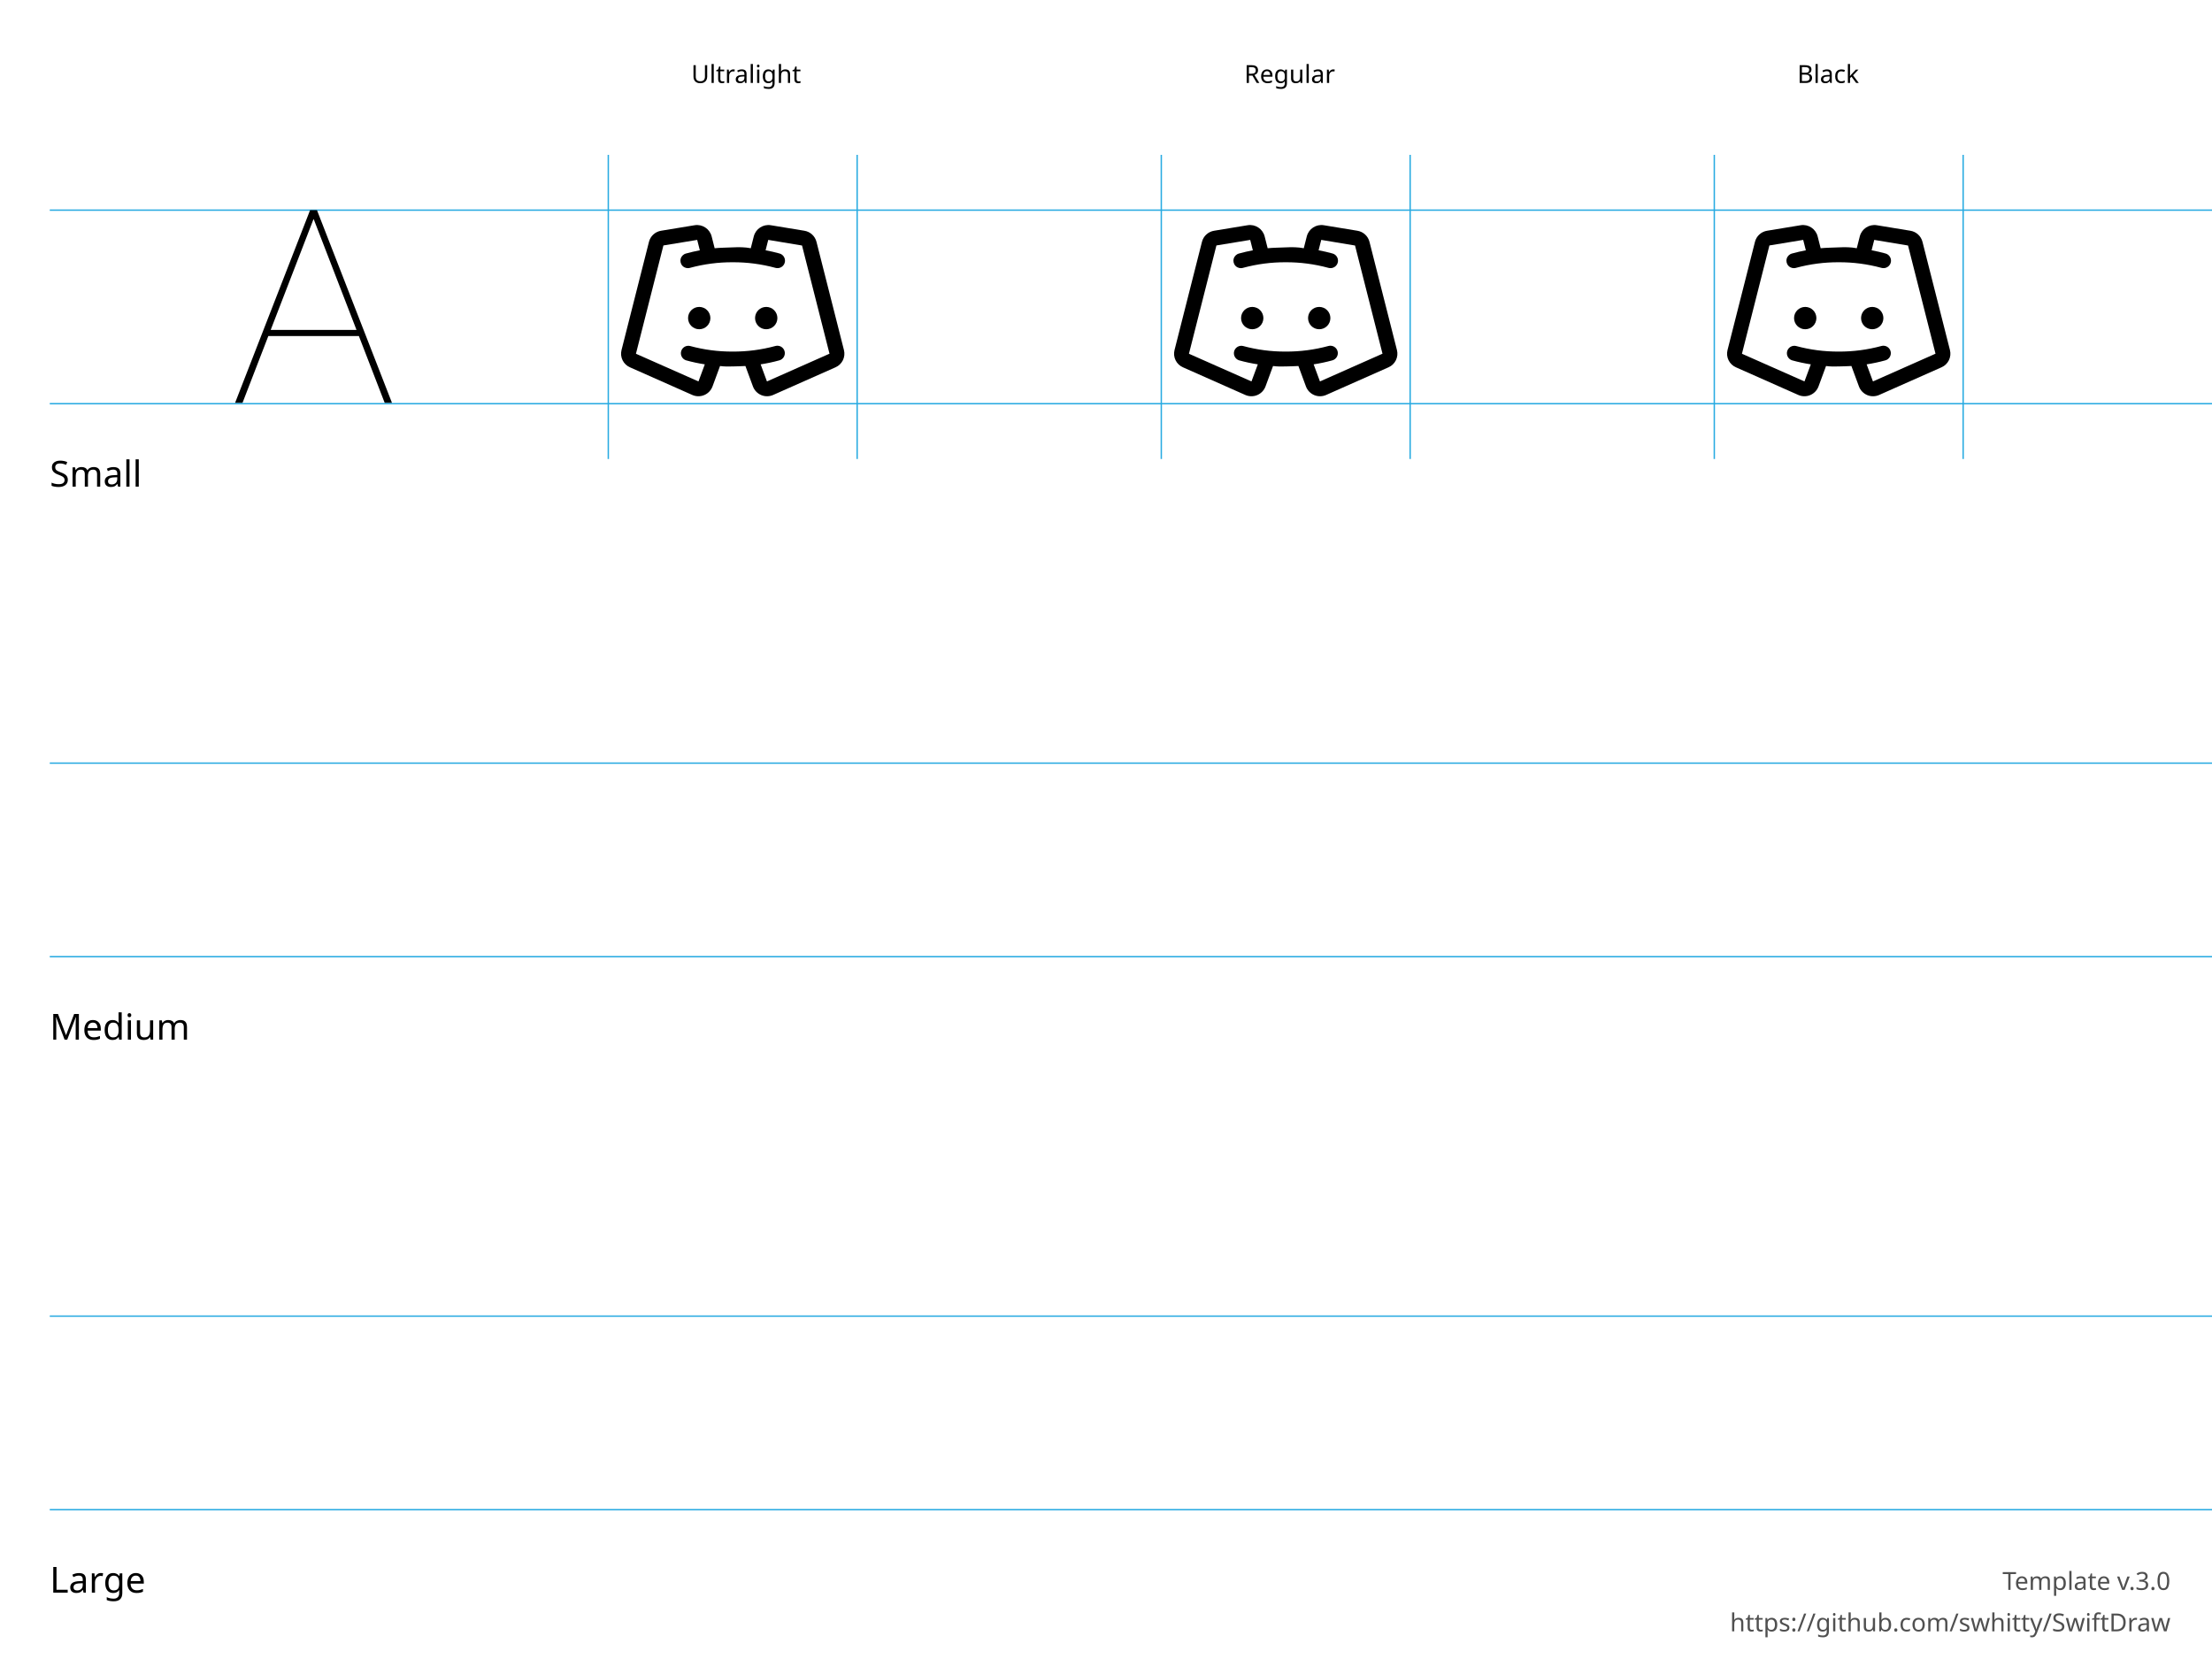
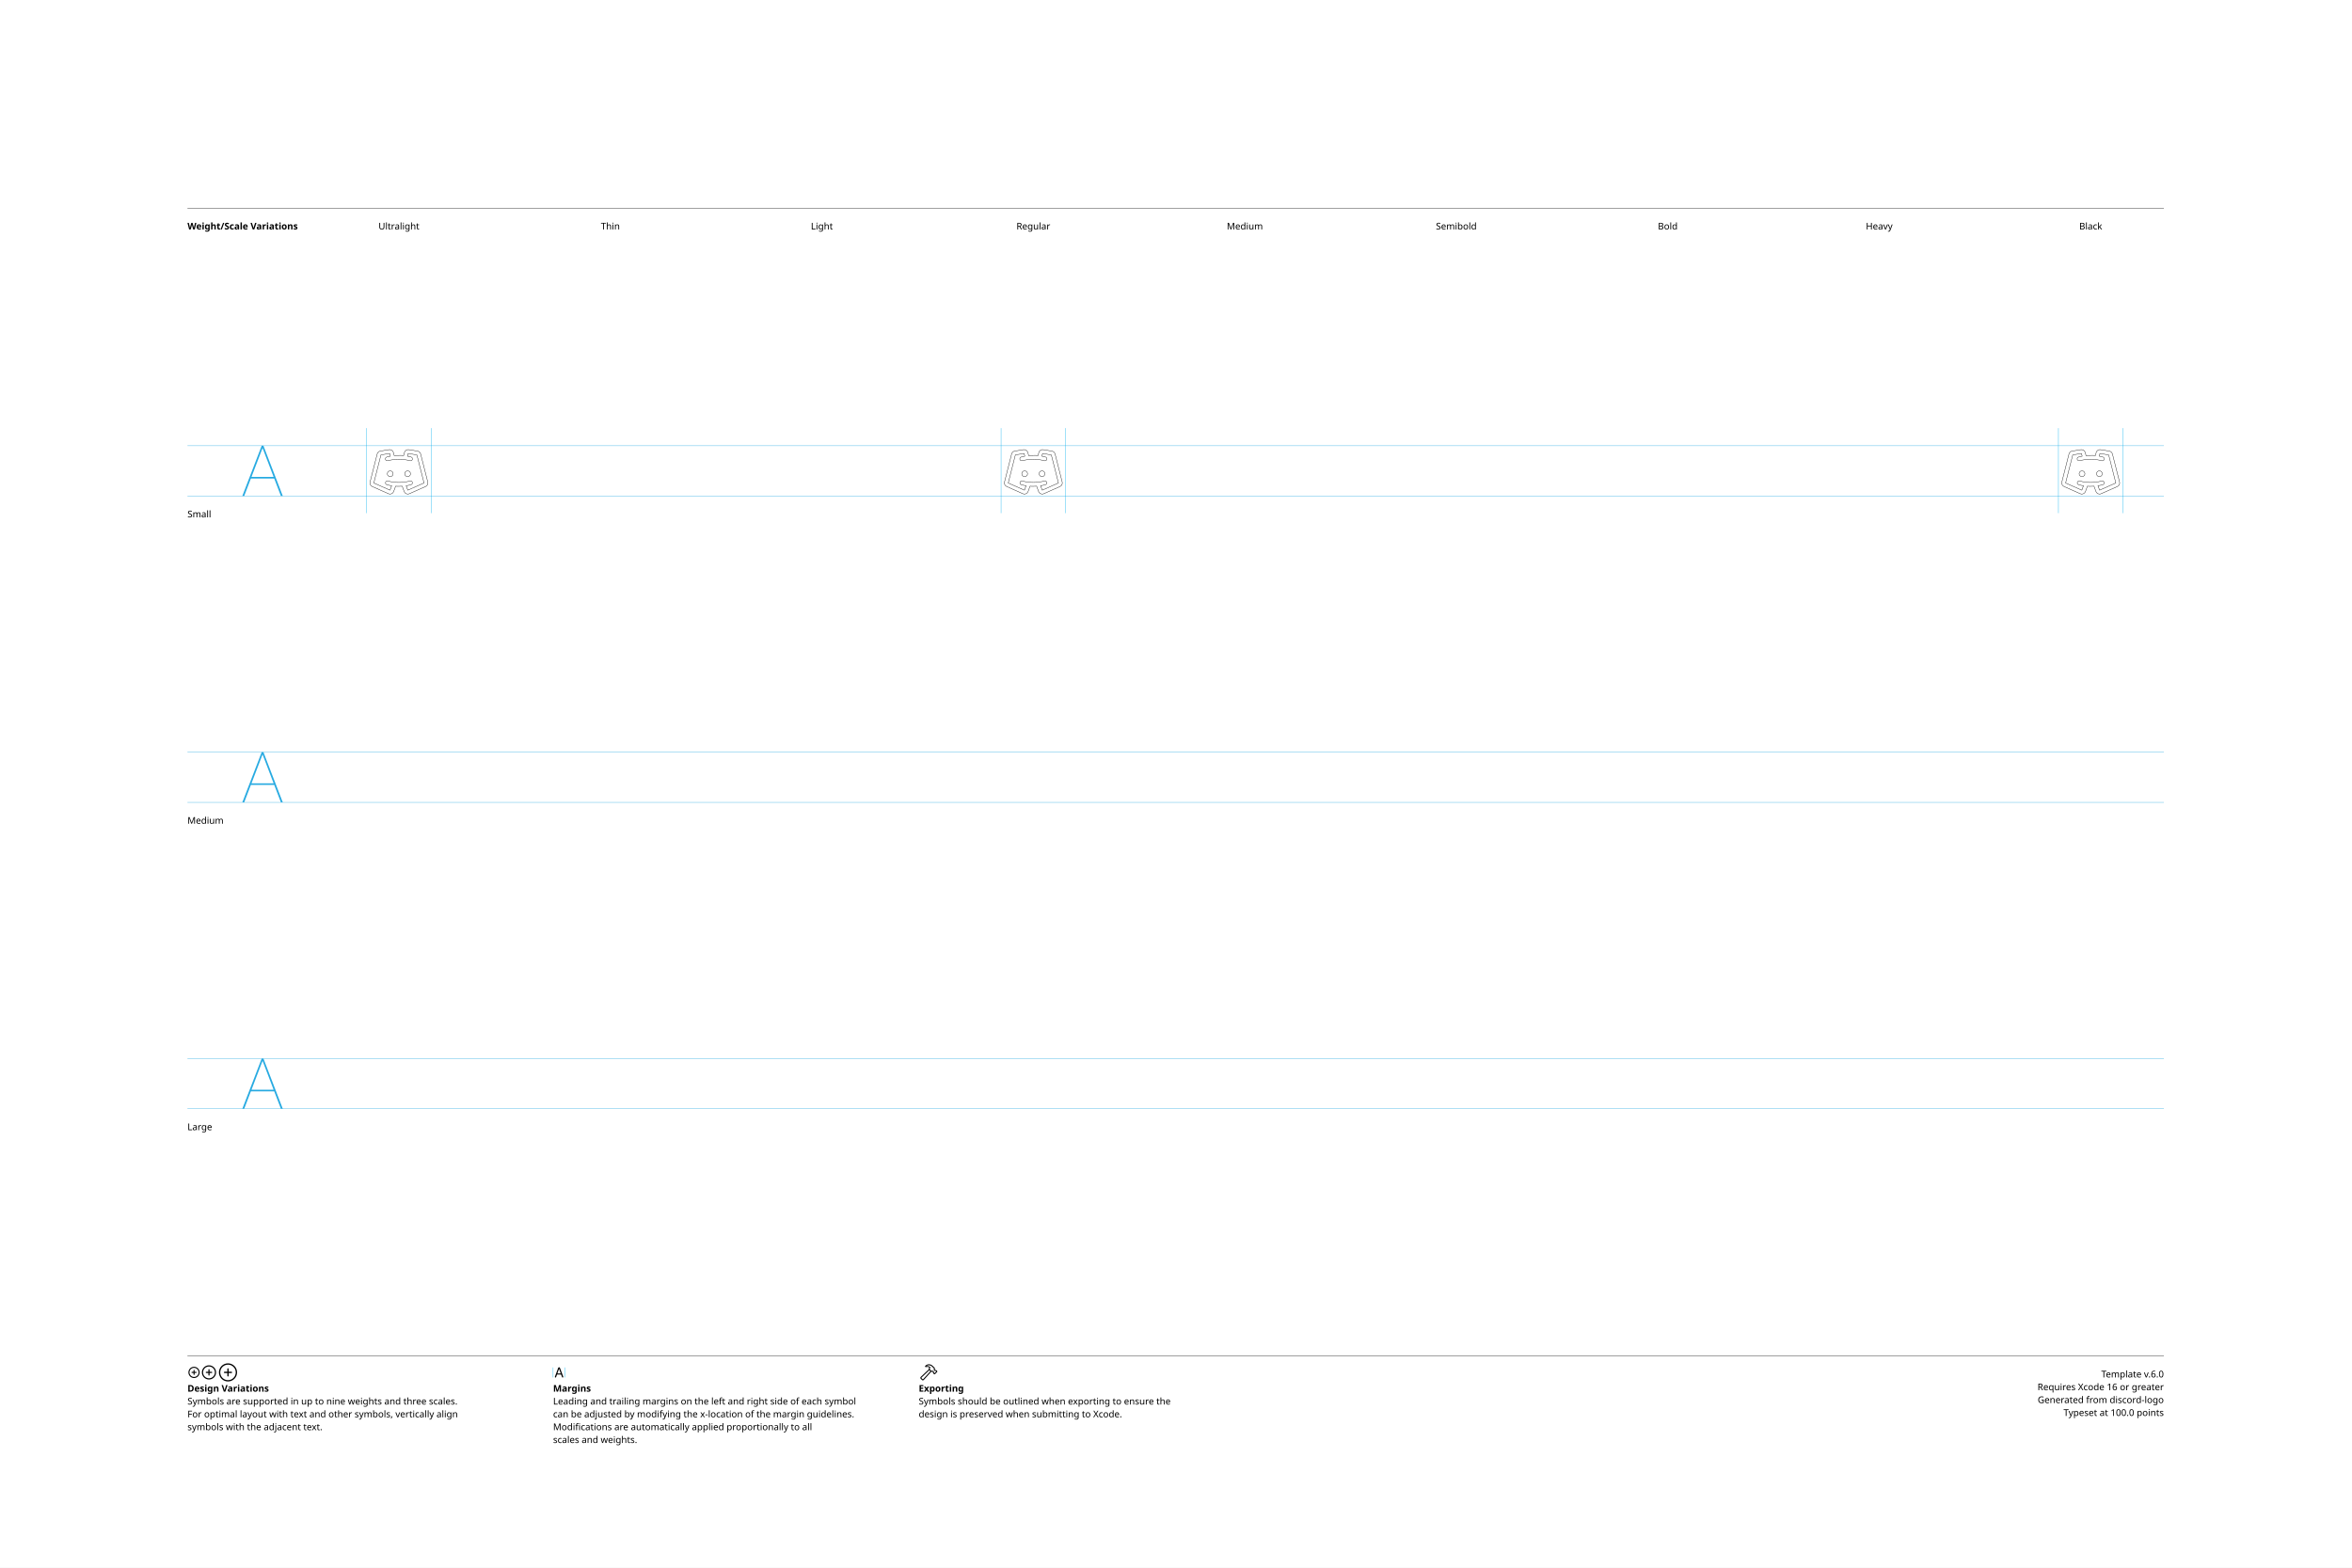
- <svg xmlns="http://www.w3.org/2000/svg" height="600" width="800">
-   <g id="Notes" font-family="'LucidaGrande', 'Lucida Grande', sans-serif" font-size="13">
-     <rect fill="white" height="600.0" width="800.0" x="0.0" y="0.0" />
-     <g font-size="13">
-       <text x="18.0" y="176.0">Small</text>
-       <text x="18.0" y="376.0">Medium</text>
-       <text x="18.0" y="576.0">Large</text>
+ <svg xmlns="http://www.w3.org/2000/svg" version="1.1" viewBox="0 0 3300 2200">
+   <style>.monochrome-0 {-sfsymbols-motion-group:0;-sfsymbols-layer-tags:5e677ea090d23210}
+ 
+ .multicolor-0:custom {fill:#5865F2;-sfsymbols-motion-group:0;-sfsymbols-layer-tags:5e677ea090d23210}
+ 
+ .hierarchical-0:primary {-sfsymbols-motion-group:0;-sfsymbols-layer-tags:5e677ea090d23210}
+ 
+ .SFSymbolsPreviewWireframe {fill:none;opacity:1.0;stroke:black;stroke-width:0.5}
+ </style>
+   <g id="Notes">
+     <rect height="2200" id="artboard" style="fill:white;opacity:1" width="3300" x="0" y="0" />
+     <line style="fill:none;stroke:black;opacity:1;stroke-width:0.5;" x1="263" x2="3036" y1="292" y2="292" />
+     <text style="stroke:none;fill:black;font-family:sans-serif;font-size:13;font-weight:bold;" transform="matrix(1 0 0 1 263 322)">Weight/Scale Variations</text>
+     <text style="stroke:none;fill:black;font-family:sans-serif;font-size:13;text-anchor:middle;" transform="matrix(1 0 0 1 559.711 322)">Ultralight</text>
+     <text style="stroke:none;fill:black;font-family:sans-serif;font-size:13;text-anchor:middle;" transform="matrix(1 0 0 1 856.422 322)">Thin</text>
+     <text style="stroke:none;fill:black;font-family:sans-serif;font-size:13;text-anchor:middle;" transform="matrix(1 0 0 1 1153.13 322)">Light</text>
+     <text style="stroke:none;fill:black;font-family:sans-serif;font-size:13;text-anchor:middle;" transform="matrix(1 0 0 1 1449.84 322)">Regular</text>
+     <text style="stroke:none;fill:black;font-family:sans-serif;font-size:13;text-anchor:middle;" transform="matrix(1 0 0 1 1746.56 322)">Medium</text>
+     <text style="stroke:none;fill:black;font-family:sans-serif;font-size:13;text-anchor:middle;" transform="matrix(1 0 0 1 2043.27 322)">Semibold</text>
+     <text style="stroke:none;fill:black;font-family:sans-serif;font-size:13;text-anchor:middle;" transform="matrix(1 0 0 1 2339.98 322)">Bold</text>
+     <text style="stroke:none;fill:black;font-family:sans-serif;font-size:13;text-anchor:middle;" transform="matrix(1 0 0 1 2636.69 322)">Heavy</text>
+     <text style="stroke:none;fill:black;font-family:sans-serif;font-size:13;text-anchor:middle;" transform="matrix(1 0 0 1 2933.4 322)">Black</text>
+     <line style="fill:none;stroke:black;opacity:1;stroke-width:0.5;" x1="263" x2="3036" y1="1903" y2="1903" />
+     <g transform="matrix(0.2 0 0 0.2 263 1933)">
+       <path d="m46.24 4.15c21.777 0 39.453-17.627 39.453-39.404s-17.676-39.404-39.453-39.404c-21.729 0-39.404 17.627-39.404 39.404s17.676 39.404 39.404 39.404Zm0-7.422c-17.676 0-31.934-14.307-31.934-31.982s14.258-31.982 31.934-31.982 31.982 14.307 31.982 31.982-14.307 31.982-31.982 31.982Zm-17.969-31.982c0 2.148 1.514 3.613 3.76 3.613h10.498v10.596c0 2.197 1.465 3.711 3.613 3.711 2.246 0 3.711-1.514 3.711-3.711v-10.596h10.596c2.197 0 3.711-1.465 3.711-3.613 0-2.197-1.514-3.711-3.711-3.711h-10.596v-10.547c0-2.246-1.465-3.76-3.711-3.76-2.148 0-3.613 1.514-3.613 3.76v10.547h-10.498c-2.246 0-3.76 1.514-3.76 3.711Z" />
    </g>
-     <g font-size="9">
-       <text x="250.0" y="30.0">Ultralight</text>
-       <text x="450.0" y="30.0">Regular</text>
-       <text x="650.0" y="30.0">Black</text>
-       <text id="template-version" fill="#505050" text-anchor="end" x="785.0" y="575.0">Template v.3.0</text>
-       <a href="https://github.com/swhitty/SwiftDraw">
-         <text fill="#505050" text-anchor="end" x="785.0" y="590.0">https://github.com/swhitty/SwiftDraw</text>
-       </a>
+     <g transform="matrix(0.2 0 0 0.2 281.506 1933)">
+       <path d="m58.545 14.551c27.49 0 49.805-22.314 49.805-49.805s-22.314-49.805-49.805-49.805-49.805 22.314-49.805 49.805 22.314 49.805 49.805 49.805Zm0-8.301c-22.949 0-41.504-18.555-41.504-41.504s18.555-41.504 41.504-41.504 41.504 18.555 41.504 41.504-18.555 41.504-41.504 41.504Zm-22.656-41.504c0 2.393 1.66 4.004 4.15 4.004h14.355v14.404c0 2.441 1.66 4.15 4.053 4.15 2.441 0 4.15-1.66 4.15-4.15v-14.404h14.404c2.441 0 4.15-1.611 4.15-4.004 0-2.441-1.709-4.15-4.15-4.15h-14.404v-14.355c0-2.49-1.709-4.199-4.15-4.199-2.393 0-4.053 1.709-4.053 4.199v14.355h-14.355c-2.49 0-4.15 1.709-4.15 4.15Z" />
    </g>
+     <g transform="matrix(0.2 0 0 0.2 304.924 1933)">
+       <path d="m74.853 28.32c35.107 0 63.623-28.467 63.623-63.574s-28.516-63.623-63.623-63.623-63.574 28.516-63.574 63.623 28.467 63.574 63.574 63.574Zm0-9.082c-30.127 0-54.492-24.365-54.492-54.492s24.365-54.492 54.492-54.492 54.492 24.365 54.492 54.492-24.365 54.492-54.492 54.492Zm-28.857-54.492c0 2.588 1.855 4.395 4.59 4.395h19.727v19.775c0 2.686 1.855 4.59 4.443 4.59 2.686 0 4.541-1.855 4.541-4.59v-19.775h19.775c2.686 0 4.59-1.807 4.59-4.395 0-2.734-1.855-4.59-4.59-4.59h-19.775v-19.727c0-2.734-1.855-4.639-4.541-4.639-2.588 0-4.443 1.904-4.443 4.639v19.727h-19.727c-2.734 0-4.59 1.855-4.59 4.59Z" />
+     </g>
+     <text style="stroke:none;fill:black;font-family:sans-serif;font-size:13;font-weight:bold;" transform="matrix(1 0 0 1 263 1953)">Design Variations</text>
+     <text style="stroke:none;fill:black;font-family:sans-serif;font-size:13;" transform="matrix(1 0 0 1 263 1971)">Symbols are supported in up to nine weights and three scales.</text>
+     <text style="stroke:none;fill:black;font-family:sans-serif;font-size:13;" transform="matrix(1 0 0 1 263 1989)">For optimal layout with text and other symbols, vertically align</text>
+     <text style="stroke:none;fill:black;font-family:sans-serif;font-size:13;" transform="matrix(1 0 0 1 263 2007)">symbols with the adjacent text.</text>
+     <line style="fill:none;stroke:#00AEEF;stroke-width:0.5;opacity:1.0;" x1="776" x2="776" y1="1919" y2="1933" />
+     <g transform="matrix(0.2 0 0 0.2 776 1933)">
+       <path d="m16.553 0.781c2.588 0 3.857-0.977 4.785-3.711l6.299-17.236h28.809l6.299 17.236c0.928 2.734 2.197 3.711 4.736 3.711 2.588 0 4.248-1.562 4.248-4.004 0-0.83-0.146-1.611-0.537-2.637l-22.9-60.986c-1.123-2.979-3.125-4.492-6.25-4.492-3.027 0-5.078 1.465-6.152 4.443l-22.9 61.084c-0.391 1.025-0.537 1.807-0.537 2.637 0 2.441 1.562 3.955 4.102 3.955Zm13.477-28.369 11.865-32.861h0.244l11.865 32.861Z" />
+     </g>
+     <line style="fill:none;stroke:#00AEEF;stroke-width:0.5;opacity:1.0;" x1="792.836" x2="792.836" y1="1919" y2="1933" />
+     <text style="stroke:none;fill:black;font-family:sans-serif;font-size:13;font-weight:bold;" transform="matrix(1 0 0 1 776 1953)">Margins</text>
+     <text style="stroke:none;fill:black;font-family:sans-serif;font-size:13;" transform="matrix(1 0 0 1 776 1971)">Leading and trailing margins on the left and right side of each symbol</text>
+     <text style="stroke:none;fill:black;font-family:sans-serif;font-size:13;" transform="matrix(1 0 0 1 776 1989)">can be adjusted by modifying the x-location of the margin guidelines.</text>
+     <text style="stroke:none;fill:black;font-family:sans-serif;font-size:13;" transform="matrix(1 0 0 1 776 2007)">Modifications are automatically applied proportionally to all</text>
+     <text style="stroke:none;fill:black;font-family:sans-serif;font-size:13;" transform="matrix(1 0 0 1 776 2025)">scales and weights.</text>
+     <g transform="matrix(0.2 0 0 0.2 1289 1933)">
+       <path d="m14.209 9.326 8.496 8.545c4.297 4.346 9.229 4.053 13.867-1.074l53.467-58.935-4.834-4.883-53.076 58.398c-1.758 2.002-3.418 2.49-5.762 0.146l-5.859-5.811c-2.344-2.295-1.807-4.004 0.195-5.811l57.373-54.004-4.883-4.834-57.959 54.443c-4.932 4.59-5.322 9.473-1.025 13.818Zm32.08-90.967c-2.1 2.051-2.246 4.932-1.074 6.885 1.172 1.807 3.467 2.979 6.689 2.148 7.324-1.709 14.941-2.002 22.07 2.686l-2.93 7.275c-1.709 4.15-0.83 7.08 1.855 9.814l11.475 11.572c2.441 2.441 4.492 2.539 7.324 2.051l5.322-0.977 3.32 3.369-0.195 2.783c-0.195 2.49 0.439 4.395 2.881 6.787l3.809 3.711c2.393 2.393 5.469 2.539 7.812 0.195l14.551-14.6c2.344-2.344 2.246-5.322-0.146-7.715l-3.857-3.809c-2.393-2.393-4.248-3.174-6.641-2.979l-2.881 0.244-3.223-3.174 1.221-5.615c0.635-2.832-0.146-5.029-3.076-7.959l-10.986-10.938c-16.699-16.602-38.867-16.211-53.32-1.758Zm7.471 1.855c12.158-8.887 28.613-7.373 39.746 3.76l12.158 12.06c1.172 1.172 1.367 2.1 1.025 3.809l-1.611 7.422 7.52 7.422 4.932-0.293c1.27-0.049 1.66 0.049 2.637 1.025l2.881 2.881-12.207 12.207-2.881-2.881c-0.977-0.977-1.123-1.367-1.074-2.686l0.342-4.883-7.471-7.422-7.617 1.27c-1.611 0.342-2.344 0.195-3.564-0.977l-10.01-10.01c-1.27-1.172-1.416-2.002-0.635-3.857l4.395-10.449c-7.812-7.275-17.969-10.4-28.125-7.422-0.781 0.195-1.074-0.439-0.439-0.977Z" />
+     </g>
+     <text style="stroke:none;fill:black;font-family:sans-serif;font-size:13;font-weight:bold;" transform="matrix(1 0 0 1 1289 1953)">Exporting</text>
+     <text style="stroke:none;fill:black;font-family:sans-serif;font-size:13;" transform="matrix(1 0 0 1 1289 1971)">Symbols should be outlined when exporting to ensure the</text>
+     <text style="stroke:none;fill:black;font-family:sans-serif;font-size:13;" transform="matrix(1 0 0 1 1289 1989)">design is preserved when submitting to Xcode.</text>
+     <text id="template-version" style="stroke:none;fill:black;font-family:sans-serif;font-size:13;text-anchor:end;" transform="matrix(1 0 0 1 3036 1933)">Template v.6.0</text>
+     <text style="stroke:none;fill:black;font-family:sans-serif;font-size:13;text-anchor:end;" transform="matrix(1 0 0 1 3036 1951)">Requires Xcode 16 or greater</text>
+     <text id="descriptive-name" style="stroke:none;fill:black;font-family:sans-serif;font-size:13;text-anchor:end;" transform="matrix(1 0 0 1 3036 1969)">Generated from discord-logo</text>
+     <text style="stroke:none;fill:black;font-family:sans-serif;font-size:13;text-anchor:end;" transform="matrix(1 0 0 1 3036 1987)">Typeset at 100.0 points</text>
+     <text style="stroke:none;fill:black;font-family:sans-serif;font-size:13;" transform="matrix(1 0 0 1 263 726)">Small</text>
+     <text style="stroke:none;fill:black;font-family:sans-serif;font-size:13;" transform="matrix(1 0 0 1 263 1156)">Medium</text>
+     <text style="stroke:none;fill:black;font-family:sans-serif;font-size:13;" transform="matrix(1 0 0 1 263 1586)">Large</text>
  </g>
-   <g id="Guides" stroke="rgb(39, 170, 225)" stroke-width="0.5">
-     <path id="Capline-S" d="M18,76 l800,0" />
-     <path id="H-reference" d="M85,145.755 L87.685,145.755 L113.369,79.287 L114.052,79.287 L114.052,76 L112.148,76 L85,145.755 Z M95.693,121.536 L130.996,121.536 L130.263,119.313 L96.474,119.313 L95.693,121.536 Z M139.15,145.755 L141.787,145.755 L114.638,76 L113.466,76 L113.466,79.287 L139.15,145.755 Z" stroke="none" />
-     <path id="Baseline-S" d="M18,146 l800,0" />
-     <path id="left-margin-Ultralight-S" d="M220,56 l0,110" />
-     <path id="right-margin-Ultralight-S" d="M310,56 l0,110" />
-     <path id="left-margin-Regular-S" d="M420,56 l0,110" />
-     <path id="right-margin-Regular-S" d="M510,56 l0,110" />
-     <path id="left-margin-Black-S" d="M620,56 l0,110" />
-     <path id="right-margin-Black-S" d="M710,56 l0,110" />
-     <path id="Capline-M" d="M18,276 l800,0" />
-     <path id="Baseline-M" d="M18,346 l800,0" />
-     <path id="Capline-L" d="M18,476 l800,0" />
-     <path id="Baseline-L" d="M18,546 l800,0" />
+   <g id="Guides">
+     <g id="H-reference" style="fill:#27AAE1;stroke:none;" transform="matrix(1 0 0 1 339 696)">
+       <path d="M0.994 0L3.638 0L29.328-67.132L30.03-67.132L30.03-70.459L28.123-70.459ZM11.688-24.48L46.981-24.48L46.231-26.729L12.438-26.729ZM55.12 0L57.764 0L30.638-70.459L29.433-70.459L29.433-67.132Z" />
+     </g>
+     <line id="Baseline-S" style="fill:none;stroke:#27AAE1;opacity:1;stroke-width:0.5;" x1="263" x2="3036" y1="696" y2="696" />
+     <line id="Capline-S" style="fill:none;stroke:#27AAE1;opacity:1;stroke-width:0.5;" x1="263" x2="3036" y1="625.541" y2="625.541" />
+     <g id="H-reference" style="fill:#27AAE1;stroke:none;" transform="matrix(1 0 0 1 339 1126)">
+       <path d="M0.994 0L3.638 0L29.328-67.132L30.03-67.132L30.03-70.459L28.123-70.459ZM11.688-24.48L46.981-24.48L46.231-26.729L12.438-26.729ZM55.12 0L57.764 0L30.638-70.459L29.433-70.459L29.433-67.132Z" />
+     </g>
+     <line id="Baseline-M" style="fill:none;stroke:#27AAE1;opacity:1;stroke-width:0.5;" x1="263" x2="3036" y1="1126" y2="1126" />
+     <line id="Capline-M" style="fill:none;stroke:#27AAE1;opacity:1;stroke-width:0.5;" x1="263" x2="3036" y1="1055.54" y2="1055.54" />
+     <g id="H-reference" style="fill:#27AAE1;stroke:none;" transform="matrix(1 0 0 1 339 1556)">
+       <path d="M0.994 0L3.638 0L29.328-67.132L30.03-67.132L30.03-70.459L28.123-70.459ZM11.688-24.48L46.981-24.48L46.231-26.729L12.438-26.729ZM55.12 0L57.764 0L30.638-70.459L29.433-70.459L29.433-67.132Z" />
+     </g>
+     <line id="Baseline-L" style="fill:none;stroke:#27AAE1;opacity:1;stroke-width:0.5;" x1="263" x2="3036" y1="1556" y2="1556" />
+     <line id="Capline-L" style="fill:none;stroke:#27AAE1;opacity:1;stroke-width:0.5;" x1="263" x2="3036" y1="1485.54" y2="1485.54" />
+     <line id="right-margin-Black-S" style="fill:none;stroke:#00AEEF;stroke-width:0.5;opacity:1.0;" x1="2978.7" x2="2978.7" y1="600.785" y2="720.121" />
+     <line id="left-margin-Black-S" style="fill:none;stroke:#00AEEF;stroke-width:0.5;opacity:1.0;" x1="2888.1" x2="2888.1" y1="600.785" y2="720.121" />
+     <line id="right-margin-Regular-S" style="fill:none;stroke:#00AEEF;stroke-width:0.5;opacity:1.0;" x1="1495.14" x2="1495.14" y1="600.785" y2="720.121" />
+     <line id="left-margin-Regular-S" style="fill:none;stroke:#00AEEF;stroke-width:0.5;opacity:1.0;" x1="1404.55" x2="1404.55" y1="600.785" y2="720.121" />
+     <line id="right-margin-Ultralight-S" style="fill:none;stroke:#00AEEF;stroke-width:0.5;opacity:1.0;" x1="605.006" x2="605.006" y1="600.785" y2="720.121" />
+     <line id="left-margin-Ultralight-S" style="fill:none;stroke:#00AEEF;stroke-width:0.5;opacity:1.0;" x1="514.416" x2="514.416" y1="600.785" y2="720.121" />
  </g>
  <g id="Symbols">
-     <g id="Ultralight-S">
-       <path d="M256.923,115.038 C256.923,117.269 255.115,119.077 252.885,119.077 C250.654,119.077 248.846,117.269 248.846,115.038 C248.846,112.808 250.654,111 252.885,111 C253.956,111 254.983,111.425 255.74,112.183 C256.498,112.94 256.923,113.967 256.923,115.038 Z M277.115,111 C274.885,111 273.077,112.808 273.077,115.038 C273.077,117.269 274.885,119.077 277.115,119.077 C279.346,119.077 281.154,117.269 281.154,115.038 C281.154,113.967 280.728,112.94 279.971,112.183 C279.214,111.425 278.186,111 277.115,111 Z M302.171,132.841 L279.623,142.84 C278.252,143.449 276.691,143.466 275.308,142.886 C273.925,142.306 272.843,141.182 272.316,139.777 L269.587,132.374 C268.079,132.475 266.55,132.475 265,132.528 C263.45,132.582 261.921,132.582 260.413,132.374 L257.684,139.777 C257.156,141.181 256.074,142.305 254.691,142.885 C253.308,143.464 251.748,143.448 250.377,142.84 L227.829,132.841 C225.426,131.79 224.136,129.155 224.78,126.612 L234.712,87.442 C235.247,85.361 236.965,83.794 239.087,83.451 L251.222,81.455 C253.994,81.009 256.652,82.739 257.367,85.453 L258.464,89.775 C260.603,89.566 262.781,89.566 265,89.462 C267.219,89.357 269.395,89.357 271.529,89.775 L272.626,85.453 C273.34,82.738 275.999,81.008 278.771,81.455 L290.913,83.451 C293.035,83.794 294.753,85.361 295.288,87.442 L305.226,126.609 C305.872,129.154 304.578,131.793 302.171,132.841 Z M300,127.921 L290.062,88.788 C290.062,88.788 290.062,88.788 290.035,88.788 L277.9,86.769 C277.882,86.759 277.86,86.759 277.842,86.769 L276.89,90.518 C278.573,90.835 280.255,91.212 281.881,91.669 C283.207,92.007 284.069,93.287 283.883,94.644 C283.697,96 282.523,97.001 281.154,96.97 C280.908,96.969 280.664,96.935 280.427,96.869 C275.399,95.504 270.21,94.824 265,94.846 C259.79,94.823 254.601,95.502 249.573,96.865 C248.638,97.154 247.62,96.913 246.914,96.236 C246.207,95.558 245.925,94.55 246.175,93.604 C246.426,92.658 247.17,91.922 248.119,91.683 C249.741,91.225 251.411,90.848 253.107,90.532 L252.154,86.769 C252.154,86.769 252.154,86.769 252.114,86.769 L252.114,86.769 L239.965,88.765 C239.955,88.762 239.945,88.762 239.935,88.765 L230,127.938 L252.548,137.923 C252.571,137.936 252.599,137.936 252.622,137.923 L254.904,131.771 C252.618,131.421 250.354,130.936 248.126,130.317 C246.747,129.877 245.963,128.424 246.352,127.029 C246.742,125.634 248.165,124.797 249.573,125.135 C254.601,126.499 259.79,127.179 265,127.154 C270.21,127.179 275.399,126.499 280.427,125.135 C281.859,124.733 283.345,125.568 283.747,127.001 C284.148,128.433 283.313,129.919 281.881,130.321 C279.65,130.938 277.385,131.423 275.096,131.771 L277.368,137.923 C277.39,137.935 277.416,137.935 277.438,137.923 Z" />
+     <g id="Black-S" transform="matrix(1.00656 0 0 1.00656 2888.1 696)">
+       <path class="monochrome-0 multicolor-0:custom hierarchical-0:primary SFSymbolsPreviewWireframe" d="M36.923-30.962C36.923-28.731 35.115-26.923 32.885-26.923C30.654-26.923 28.846-28.731 28.846-30.962C28.846-33.192 30.654-35 32.885-35C33.956-35 34.983-34.575 35.74-33.817C36.498-33.06 36.923-32.033 36.923-30.962ZM57.115-35C54.885-35 53.077-33.192 53.077-30.962C53.077-28.731 54.885-26.923 57.115-26.923C59.346-26.923 61.154-28.731 61.154-30.962C61.154-32.033 60.728-33.06 59.971-33.817C59.214-34.575 58.186-35 57.115-35ZM82.171-13.159L59.623-3.16C58.252-2.551 56.691-2.534 55.308-3.114C53.925-3.694 52.843-4.818 52.316-6.223L49.587-13.626C48.079-13.525 46.55-13.525 45-13.472C43.45-13.418 41.921-13.418 40.413-13.626L37.684-6.223C37.156-4.819 36.074-3.695 34.691-3.115C33.308-2.536 31.748-2.552 30.377-3.16L7.829-13.159C5.426-14.21 4.136-16.845 4.78-19.388L14.712-58.558C15.247-60.639 16.965-62.206 19.087-62.549L31.222-64.545C33.994-64.991 36.652-63.261 37.367-60.547L38.464-56.225C40.603-56.434 42.781-56.434 45-56.538C47.219-56.643 49.395-56.643 51.529-56.225L52.626-60.547C53.34-63.262 55.999-64.992 58.771-64.545L70.913-62.549C73.035-62.206 74.753-60.639 75.288-58.558L85.226-19.391C85.872-16.846 84.578-14.207 82.171-13.159ZM80-18.079L70.062-57.212C70.062-57.212 70.062-57.212 70.035-57.212L57.9-59.231C57.882-59.241 57.86-59.241 57.842-59.231L56.89-55.482C58.573-55.165 60.255-54.788 61.881-54.331C63.208-53.993 64.069-52.713 63.883-51.356C63.697-50 62.523-48.999 61.154-49.03C60.908-49.031 60.664-49.065 60.427-49.131C55.399-50.496 50.21-51.176 45-51.154C39.79-51.177 34.601-50.498 29.573-49.135C28.638-48.846 27.62-49.087 26.914-49.764C26.207-50.442 25.925-51.45 26.175-52.396C26.426-53.342 27.17-54.078 28.119-54.317C29.741-54.775 31.411-55.152 33.107-55.468L32.154-59.231C32.154-59.231 32.154-59.231 32.114-59.231L32.114-59.231L19.965-57.235C19.955-57.238 19.945-57.238 19.935-57.235L10-18.062L32.548-8.077C32.571-8.064 32.599-8.064 32.622-8.077L34.904-14.229C32.618-14.579 30.354-15.064 28.126-15.683C26.747-16.123 25.963-17.576 26.352-18.971C26.742-20.366 28.165-21.203 29.573-20.865C34.601-19.501 39.79-18.821 45-18.846C50.21-18.821 55.399-19.501 60.427-20.865C61.859-21.267 63.345-20.432 63.747-18.999C64.148-17.567 63.313-16.081 61.881-15.679C59.65-15.062 57.385-14.577 55.096-14.229L57.368-8.077C57.39-8.065 57.416-8.065 57.438-8.077Z" />
    </g>
-     <g id="Regular-S">
-       <path d="M456.923,115.038 C456.923,117.269 455.115,119.077 452.885,119.077 C450.654,119.077 448.846,117.269 448.846,115.038 C448.846,112.808 450.654,111 452.885,111 C453.956,111 454.983,111.425 455.74,112.183 C456.498,112.94 456.923,113.967 456.923,115.038 Z M477.115,111 C474.885,111 473.077,112.808 473.077,115.038 C473.077,117.269 474.885,119.077 477.115,119.077 C479.346,119.077 481.154,117.269 481.154,115.038 C481.154,113.967 480.728,112.94 479.971,112.183 C479.214,111.425 478.186,111 477.115,111 Z M502.171,132.841 L479.623,142.84 C478.252,143.449 476.691,143.466 475.308,142.886 C473.925,142.306 472.843,141.182 472.316,139.777 L469.587,132.374 C468.079,132.475 466.55,132.475 465,132.528 C463.45,132.582 461.921,132.582 460.413,132.374 L457.684,139.777 C457.156,141.181 456.074,142.305 454.691,142.885 C453.308,143.464 451.748,143.448 450.377,142.84 L427.829,132.841 C425.426,131.79 424.136,129.155 424.78,126.612 L434.712,87.442 C435.247,85.361 436.965,83.794 439.087,83.451 L451.222,81.455 C453.994,81.009 456.652,82.739 457.367,85.453 L458.464,89.775 C460.603,89.566 462.781,89.566 465,89.462 C467.219,89.357 469.395,89.357 471.529,89.775 L472.626,85.453 C473.34,82.738 475.999,81.008 478.771,81.455 L490.913,83.451 C493.035,83.794 494.753,85.361 495.288,87.442 L505.226,126.609 C505.872,129.154 504.578,131.793 502.171,132.841 Z M500,127.921 L490.062,88.788 C490.062,88.788 490.062,88.788 490.035,88.788 L477.9,86.769 C477.882,86.759 477.86,86.759 477.842,86.769 L476.89,90.518 C478.573,90.835 480.255,91.212 481.881,91.669 C483.207,92.007 484.069,93.287 483.883,94.644 C483.697,96 482.523,97.001 481.154,96.97 C480.908,96.969 480.664,96.935 480.427,96.869 C475.399,95.504 470.21,94.824 465,94.846 C459.79,94.823 454.601,95.502 449.573,96.865 C448.638,97.154 447.62,96.913 446.914,96.236 C446.207,95.558 445.925,94.55 446.175,93.604 C446.426,92.658 447.17,91.922 448.119,91.683 C449.741,91.225 451.411,90.848 453.107,90.532 L452.154,86.769 C452.154,86.769 452.154,86.769 452.114,86.769 L452.114,86.769 L439.965,88.765 C439.955,88.762 439.945,88.762 439.935,88.765 L430,127.938 L452.548,137.923 C452.571,137.936 452.599,137.936 452.622,137.923 L454.904,131.771 C452.618,131.421 450.354,130.936 448.126,130.317 C446.747,129.877 445.963,128.424 446.352,127.029 C446.742,125.634 448.165,124.797 449.573,125.135 C454.601,126.499 459.79,127.179 465,127.154 C470.21,127.179 475.399,126.499 480.427,125.135 C481.859,124.733 483.345,125.568 483.747,127.001 C484.148,128.433 483.313,129.919 481.881,130.321 C479.65,130.938 477.384,131.423 475.096,131.771 L477.368,137.923 C477.39,137.935 477.416,137.935 477.438,137.923 Z" />
+     <g id="Regular-S" transform="matrix(1.00656 0 0 1.00656 1404.55 696)">
+       <path class="monochrome-0 multicolor-0:custom hierarchical-0:primary SFSymbolsPreviewWireframe" d="M36.923-30.962C36.923-28.731 35.115-26.923 32.885-26.923C30.654-26.923 28.846-28.731 28.846-30.962C28.846-33.192 30.654-35 32.885-35C33.956-35 34.983-34.575 35.74-33.817C36.498-33.06 36.923-32.033 36.923-30.962ZM57.115-35C54.885-35 53.077-33.192 53.077-30.962C53.077-28.731 54.885-26.923 57.115-26.923C59.346-26.923 61.154-28.731 61.154-30.962C61.154-32.033 60.728-33.06 59.971-33.817C59.214-34.575 58.186-35 57.115-35ZM82.171-13.159L59.623-3.16C58.252-2.551 56.691-2.534 55.308-3.114C53.925-3.694 52.843-4.818 52.316-6.223L49.587-13.626C48.079-13.525 46.55-13.525 45-13.472C43.45-13.418 41.921-13.418 40.413-13.626L37.684-6.223C37.156-4.819 36.074-3.695 34.691-3.115C33.308-2.536 31.748-2.552 30.377-3.16L7.829-13.159C5.426-14.21 4.136-16.845 4.78-19.388L14.712-58.558C15.247-60.639 16.965-62.206 19.087-62.549L31.222-64.545C33.994-64.991 36.652-63.261 37.367-60.547L38.464-56.225C40.603-56.434 42.781-56.434 45-56.538C47.219-56.643 49.395-56.643 51.529-56.225L52.626-60.547C53.34-63.262 55.999-64.992 58.771-64.545L70.913-62.549C73.035-62.206 74.753-60.639 75.288-58.558L85.226-19.391C85.872-16.846 84.578-14.207 82.171-13.159ZM80-18.079L70.062-57.212C70.062-57.212 70.062-57.212 70.035-57.212L57.9-59.231C57.882-59.241 57.86-59.241 57.842-59.231L56.89-55.482C58.573-55.165 60.255-54.788 61.881-54.331C63.207-53.993 64.069-52.713 63.883-51.356C63.697-50 62.523-48.999 61.154-49.03C60.908-49.031 60.664-49.065 60.427-49.131C55.399-50.496 50.21-51.176 45-51.154C39.79-51.177 34.601-50.498 29.573-49.135C28.638-48.846 27.62-49.087 26.914-49.764C26.207-50.442 25.925-51.45 26.175-52.396C26.426-53.342 27.17-54.078 28.119-54.317C29.741-54.775 31.411-55.152 33.107-55.468L32.154-59.231C32.154-59.231 32.154-59.231 32.114-59.231L32.114-59.231L19.965-57.235C19.955-57.238 19.945-57.238 19.935-57.235L10-18.062L32.548-8.077C32.571-8.064 32.599-8.064 32.622-8.077L34.904-14.229C32.618-14.579 30.354-15.064 28.126-15.683C26.747-16.123 25.963-17.576 26.352-18.971C26.742-20.366 28.165-21.203 29.573-20.865C34.601-19.501 39.79-18.821 45-18.846C50.21-18.821 55.399-19.501 60.427-20.865C61.859-21.267 63.345-20.432 63.747-18.999C64.148-17.567 63.313-16.081 61.881-15.679C59.65-15.062 57.384-14.577 55.096-14.229L57.368-8.077C57.39-8.065 57.416-8.065 57.438-8.077Z" />
    </g>
-     <g id="Black-S">
-       <path d="M656.923,115.038 C656.923,117.269 655.115,119.077 652.885,119.077 C650.654,119.077 648.846,117.269 648.846,115.038 C648.846,112.808 650.654,111 652.885,111 C653.956,111 654.983,111.425 655.74,112.183 C656.498,112.94 656.923,113.967 656.923,115.038 Z M677.115,111 C674.885,111 673.077,112.808 673.077,115.038 C673.077,117.269 674.885,119.077 677.115,119.077 C679.346,119.077 681.154,117.269 681.154,115.038 C681.154,113.967 680.728,112.94 679.971,112.183 C679.214,111.425 678.186,111 677.115,111 Z M702.171,132.841 L679.623,142.84 C678.252,143.449 676.691,143.466 675.308,142.886 C673.925,142.306 672.843,141.182 672.316,139.777 L669.587,132.374 C668.079,132.475 666.55,132.475 665,132.528 C663.45,132.582 661.921,132.582 660.413,132.374 L657.684,139.777 C657.156,141.181 656.074,142.305 654.691,142.885 C653.308,143.464 651.748,143.448 650.377,142.84 L627.829,132.841 C625.426,131.79 624.136,129.155 624.78,126.612 L634.712,87.442 C635.247,85.361 636.965,83.794 639.087,83.451 L651.222,81.455 C653.994,81.009 656.652,82.739 657.367,85.453 L658.464,89.775 C660.603,89.566 662.781,89.566 665,89.462 C667.219,89.357 669.395,89.357 671.529,89.775 L672.626,85.453 C673.34,82.738 675.999,81.008 678.771,81.455 L690.913,83.451 C693.035,83.794 694.753,85.361 695.288,87.442 L705.226,126.609 C705.872,129.154 704.578,131.793 702.171,132.841 Z M700,127.921 L690.062,88.788 C690.062,88.788 690.062,88.788 690.035,88.788 L677.9,86.769 C677.882,86.759 677.86,86.759 677.842,86.769 L676.89,90.518 C678.573,90.835 680.255,91.212 681.881,91.669 C683.208,92.007 684.069,93.287 683.883,94.644 C683.697,96 682.523,97.001 681.154,96.97 C680.908,96.969 680.664,96.935 680.427,96.869 C675.399,95.504 670.21,94.824 665,94.846 C659.79,94.823 654.601,95.502 649.573,96.865 C648.638,97.154 647.62,96.913 646.914,96.236 C646.207,95.558 645.925,94.55 646.175,93.604 C646.426,92.658 647.17,91.922 648.119,91.683 C649.741,91.225 651.411,90.848 653.107,90.532 L652.154,86.769 C652.154,86.769 652.154,86.769 652.114,86.769 L652.114,86.769 L639.965,88.765 C639.955,88.762 639.945,88.762 639.935,88.765 L630,127.938 L652.548,137.923 C652.571,137.936 652.599,137.936 652.622,137.923 L654.904,131.771 C652.618,131.421 650.354,130.936 648.126,130.317 C646.747,129.877 645.963,128.424 646.352,127.029 C646.742,125.634 648.165,124.797 649.573,125.135 C654.601,126.499 659.79,127.179 665,127.154 C670.21,127.179 675.399,126.499 680.427,125.135 C681.859,124.733 683.345,125.568 683.747,127.001 C684.148,128.433 683.313,129.919 681.881,130.321 C679.65,130.938 677.385,131.423 675.096,131.771 L677.368,137.923 C677.39,137.935 677.416,137.935 677.438,137.923 Z" />
+     <g id="Ultralight-S" transform="matrix(1.00656 0 0 1.00656 514.416 696)">
+       <path class="monochrome-0 multicolor-0:custom hierarchical-0:primary SFSymbolsPreviewWireframe" d="M36.923-30.962C36.923-28.731 35.115-26.923 32.885-26.923C30.654-26.923 28.846-28.731 28.846-30.962C28.846-33.192 30.654-35 32.885-35C33.956-35 34.983-34.575 35.74-33.817C36.498-33.06 36.923-32.033 36.923-30.962ZM57.115-35C54.885-35 53.077-33.192 53.077-30.962C53.077-28.731 54.885-26.923 57.115-26.923C59.346-26.923 61.154-28.731 61.154-30.962C61.154-32.033 60.728-33.06 59.971-33.817C59.214-34.575 58.186-35 57.115-35ZM82.171-13.159L59.623-3.16C58.252-2.551 56.691-2.534 55.308-3.114C53.925-3.694 52.843-4.818 52.316-6.223L49.587-13.626C48.079-13.525 46.55-13.525 45-13.472C43.45-13.418 41.921-13.418 40.413-13.626L37.684-6.223C37.156-4.819 36.074-3.695 34.691-3.115C33.308-2.536 31.748-2.552 30.377-3.16L7.829-13.159C5.426-14.21 4.136-16.845 4.78-19.388L14.712-58.558C15.247-60.639 16.965-62.206 19.087-62.549L31.222-64.545C33.994-64.991 36.652-63.261 37.367-60.547L38.464-56.225C40.603-56.434 42.781-56.434 45-56.538C47.219-56.643 49.395-56.643 51.529-56.225L52.626-60.547C53.34-63.262 55.999-64.992 58.771-64.545L70.913-62.549C73.035-62.206 74.753-60.639 75.288-58.558L85.226-19.391C85.872-16.846 84.578-14.207 82.171-13.159ZM80-18.079L70.062-57.212C70.062-57.212 70.062-57.212 70.035-57.212L57.9-59.231C57.882-59.241 57.86-59.241 57.842-59.231L56.89-55.482C58.573-55.165 60.255-54.788 61.881-54.331C63.207-53.993 64.069-52.713 63.883-51.356C63.697-50 62.523-48.999 61.154-49.03C60.908-49.031 60.664-49.065 60.427-49.131C55.399-50.496 50.21-51.176 45-51.154C39.79-51.177 34.601-50.498 29.573-49.135C28.638-48.846 27.62-49.087 26.914-49.764C26.207-50.442 25.925-51.45 26.175-52.396C26.426-53.342 27.17-54.078 28.119-54.317C29.741-54.775 31.411-55.152 33.107-55.468L32.154-59.231C32.154-59.231 32.154-59.231 32.114-59.231L32.114-59.231L19.965-57.235C19.955-57.238 19.945-57.238 19.935-57.235L10-18.062L32.548-8.077C32.571-8.064 32.599-8.064 32.622-8.077L34.904-14.229C32.618-14.579 30.354-15.064 28.126-15.683C26.747-16.123 25.963-17.576 26.352-18.971C26.742-20.366 28.165-21.203 29.573-20.865C34.601-19.501 39.79-18.821 45-18.846C50.21-18.821 55.399-19.501 60.427-20.865C61.859-21.267 63.345-20.432 63.747-18.999C64.148-17.567 63.313-16.081 61.881-15.679C59.65-15.062 57.385-14.577 55.096-14.229L57.368-8.077C57.39-8.065 57.416-8.065 57.438-8.077Z" />
    </g>
  </g>
</svg>
